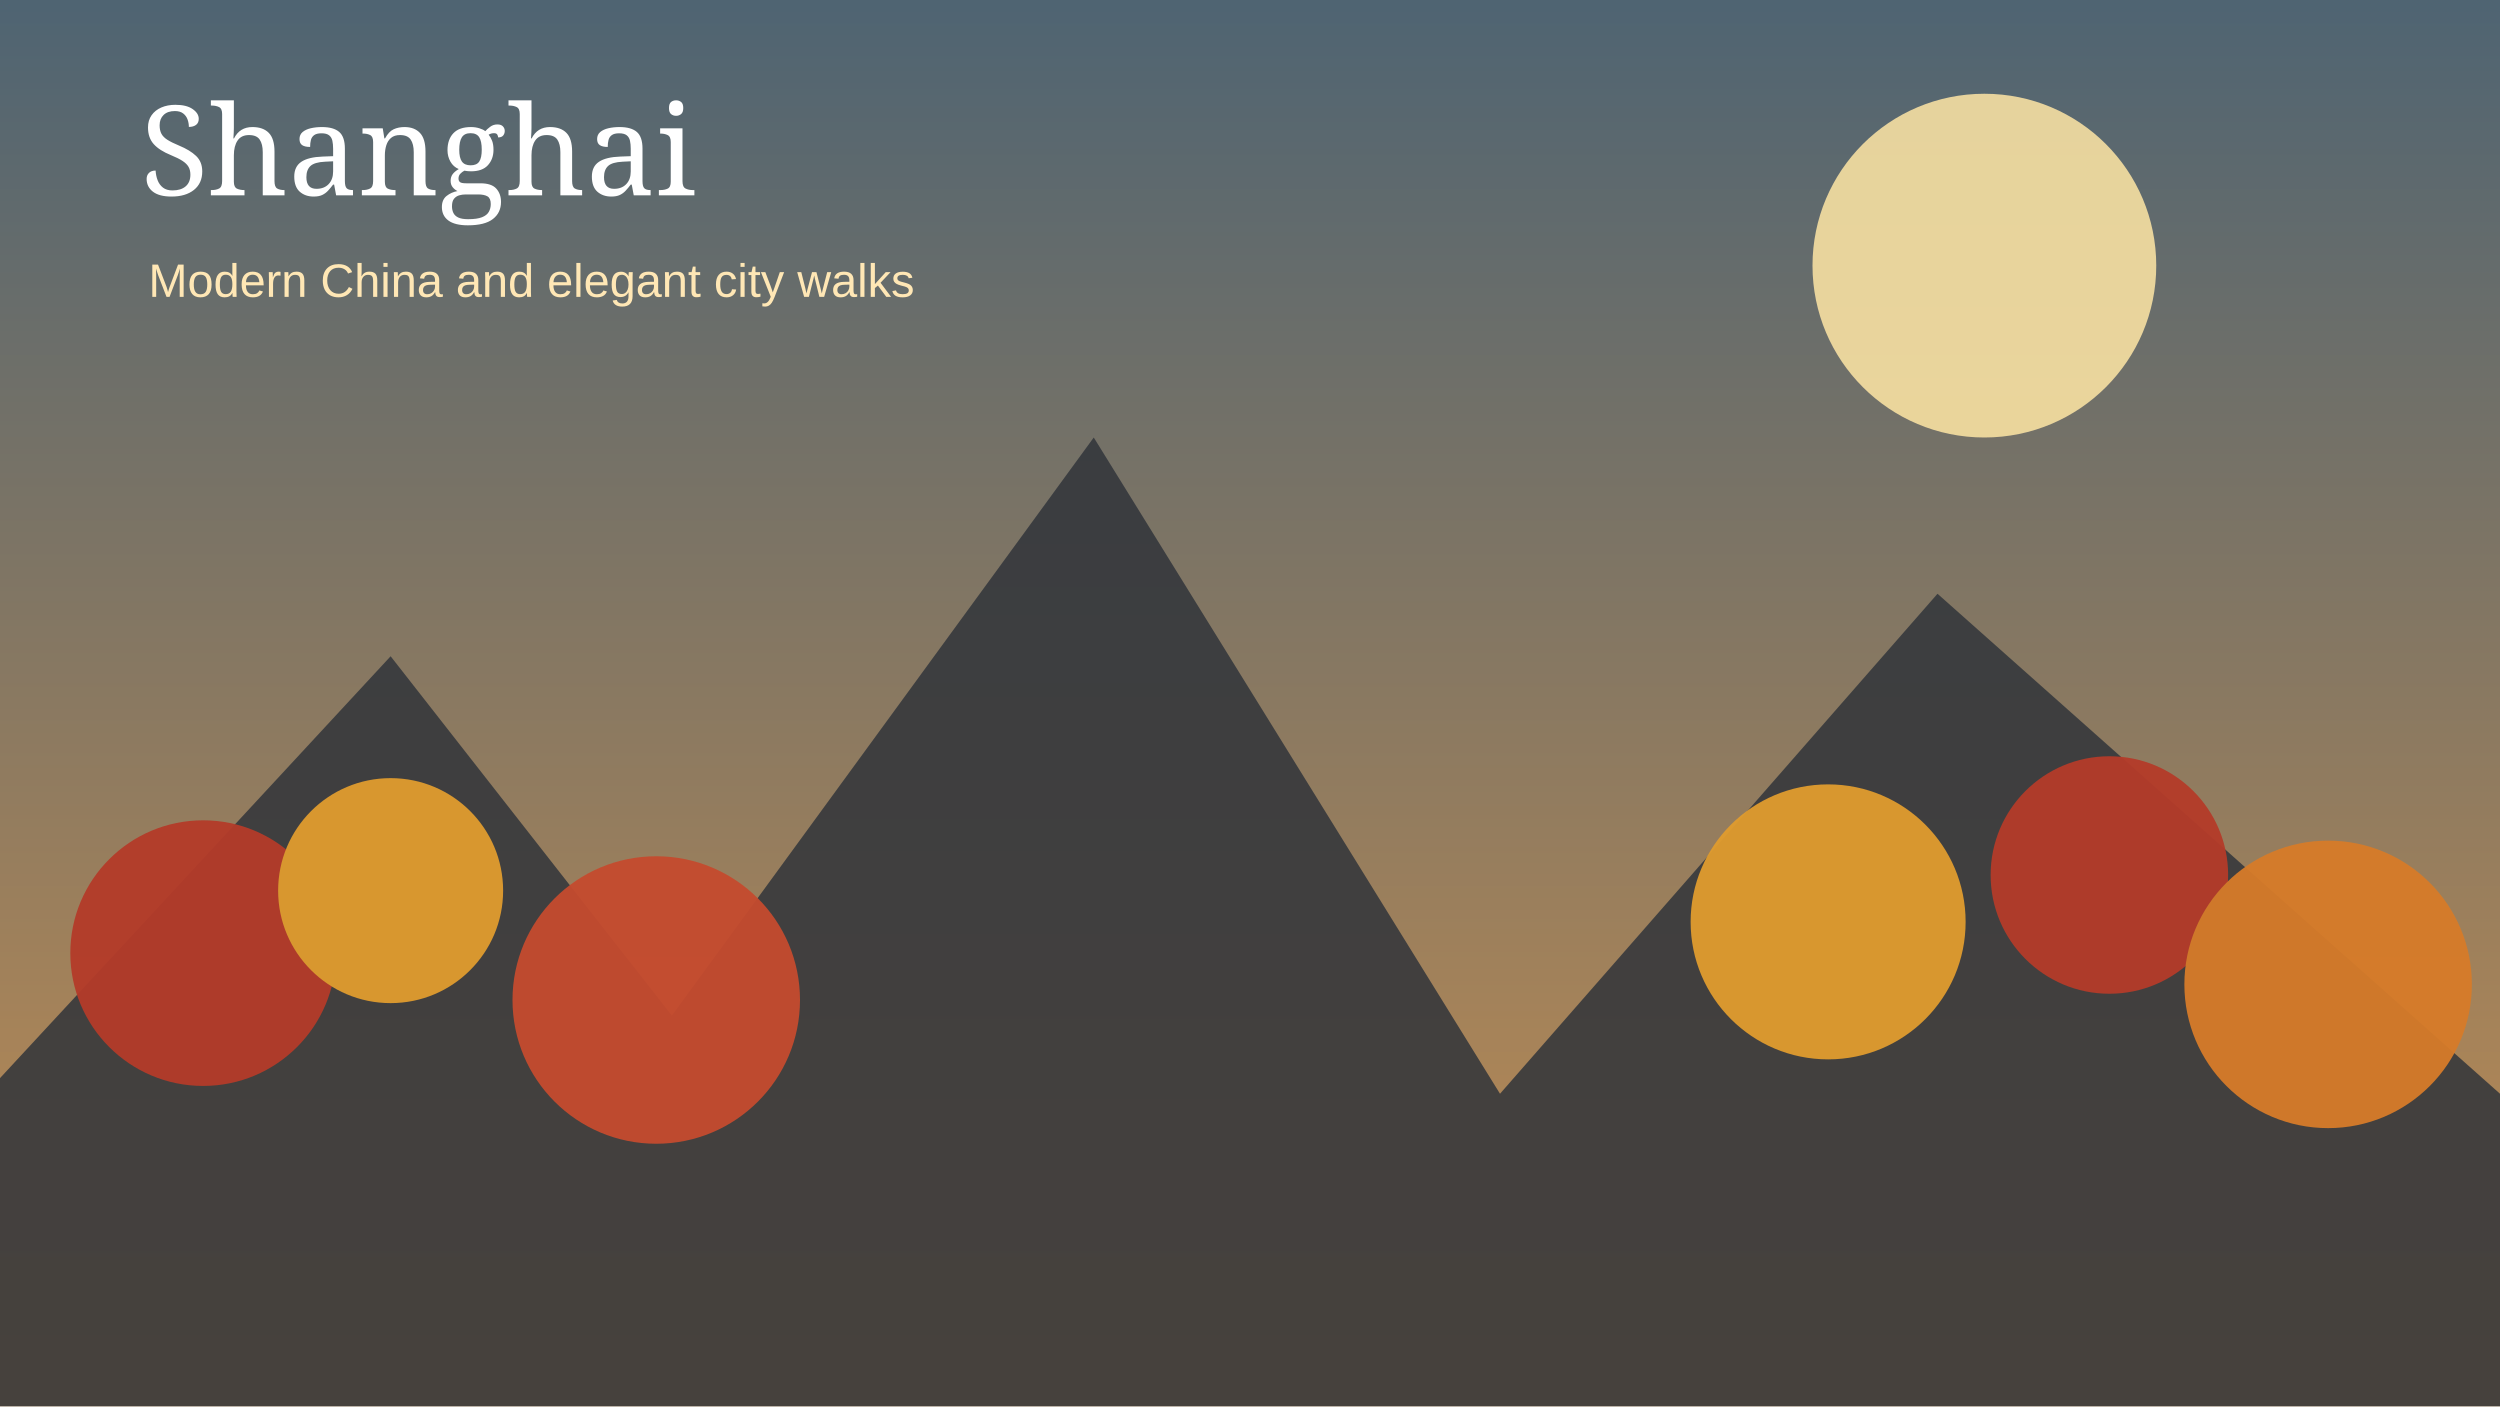
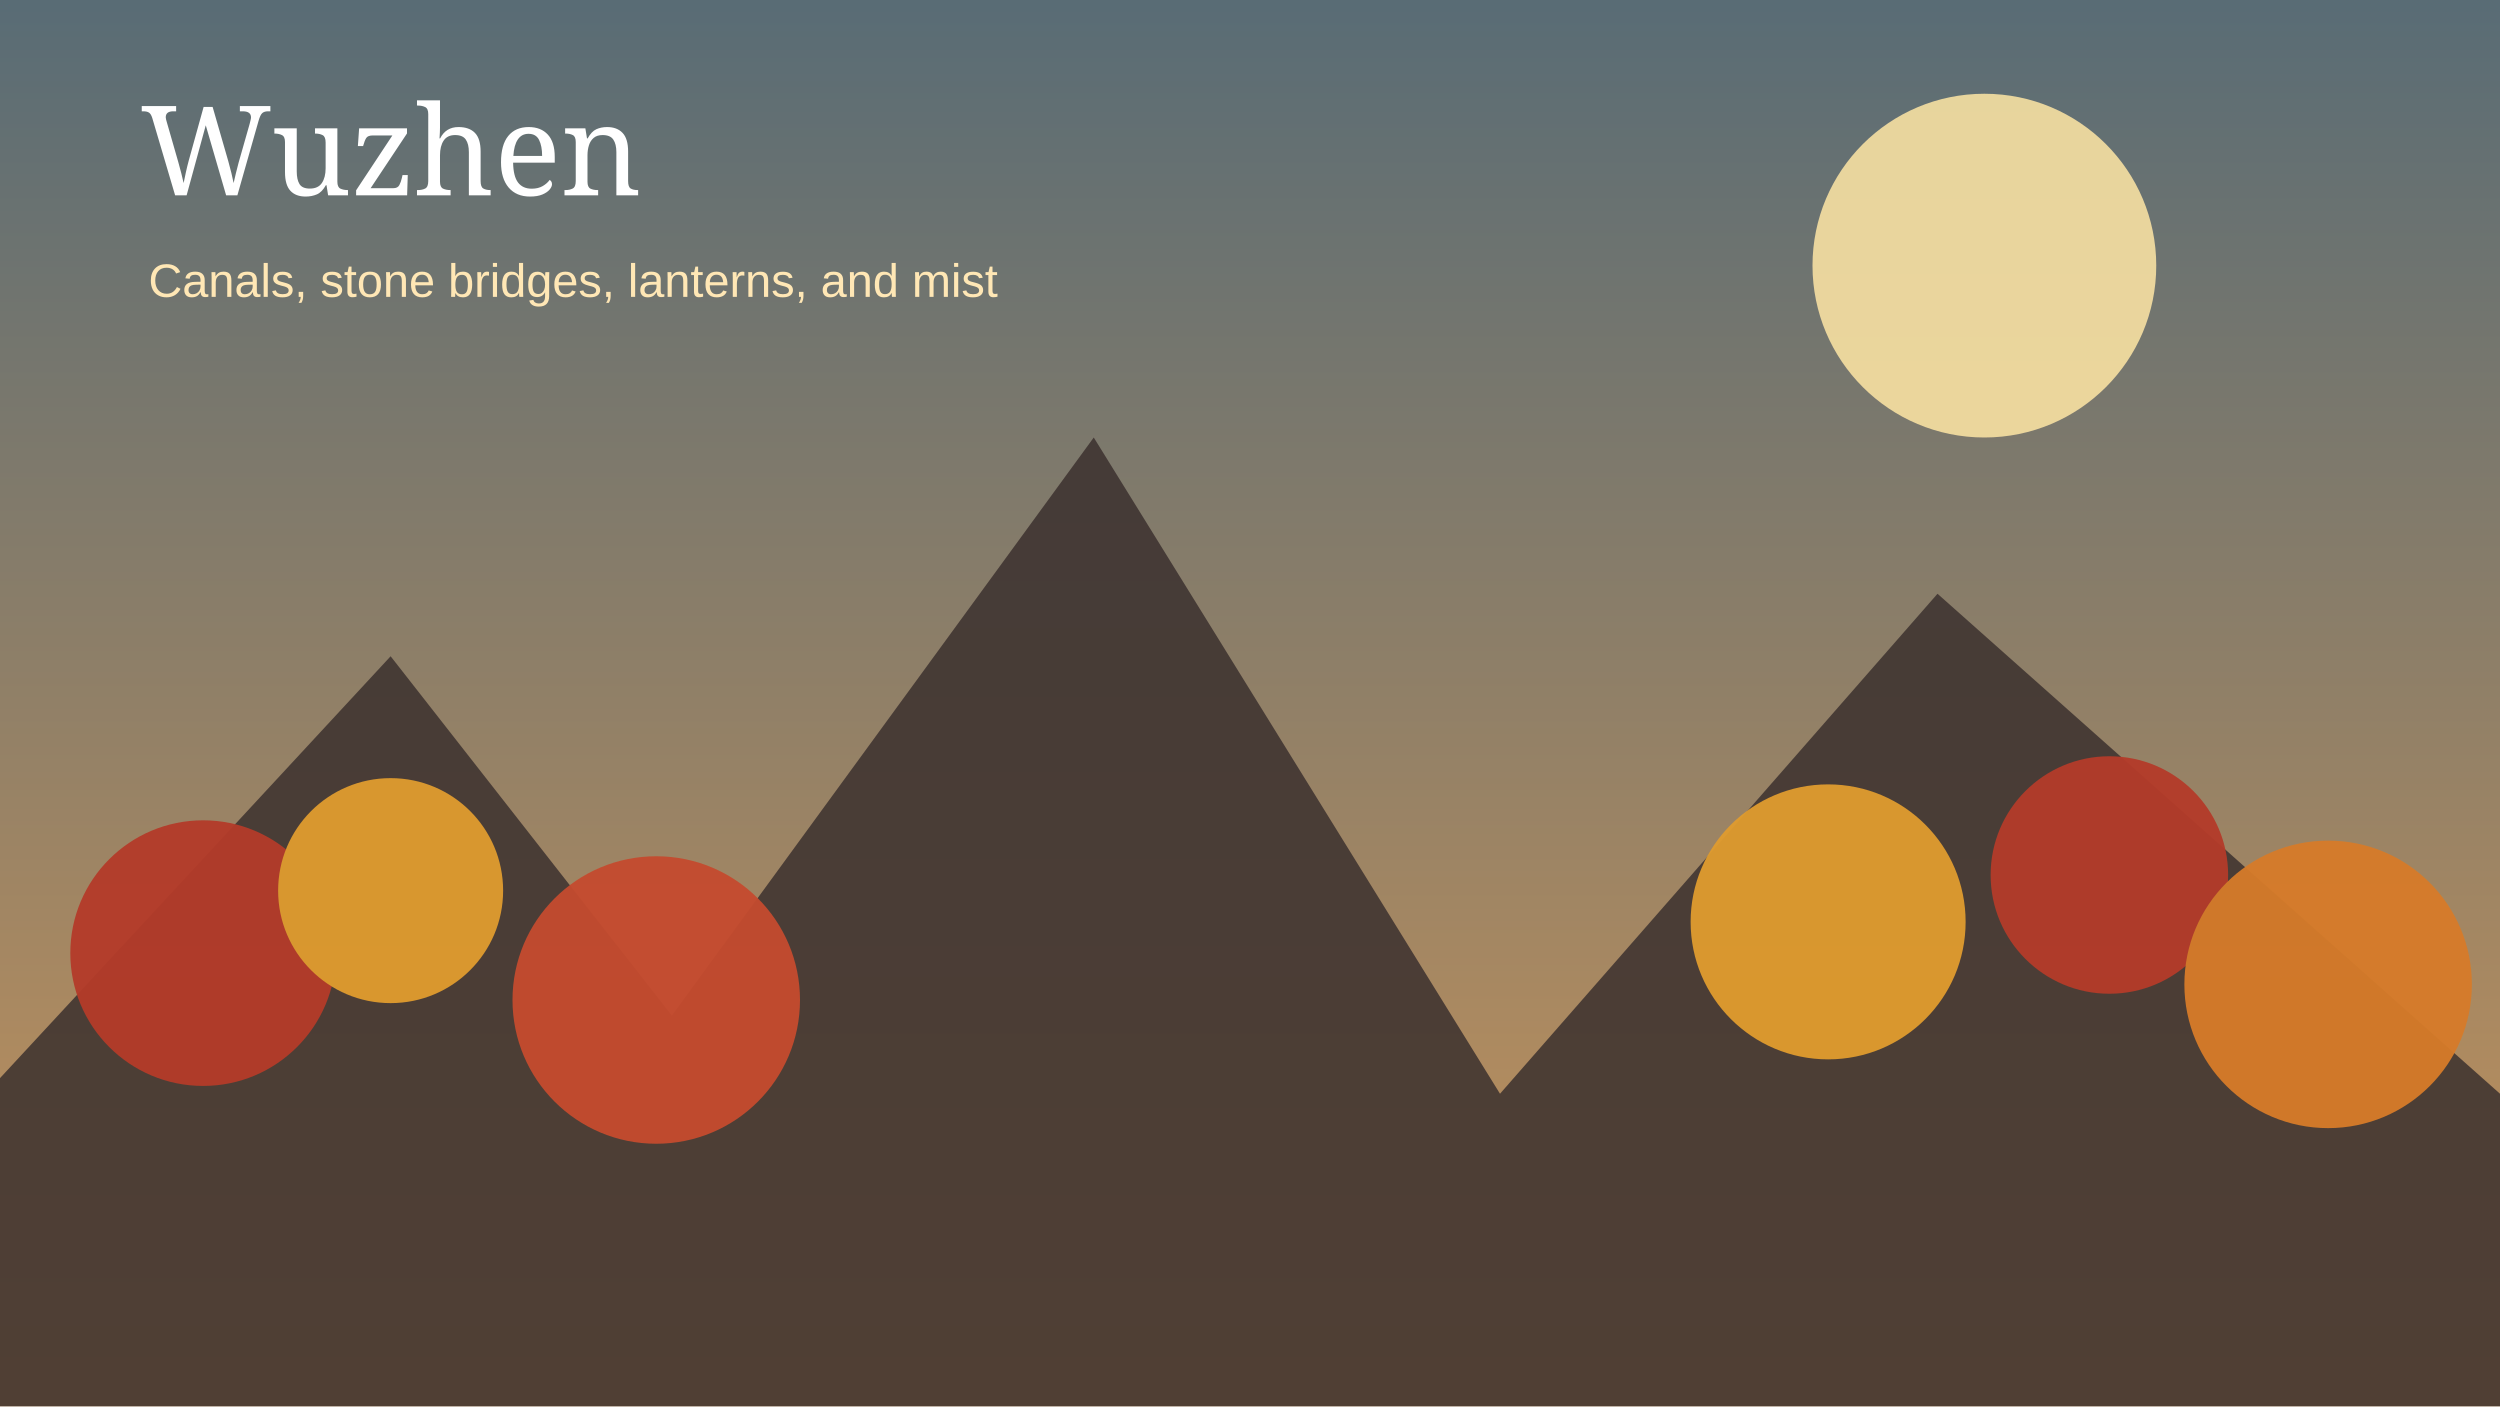
<svg xmlns="http://www.w3.org/2000/svg" viewBox="0 0 1600 900">
  <defs>
    <linearGradient id="g" x1="0" y1="0" x2="0" y2="1">
-       <stop stop-color="#4f6472" />
-       <stop offset="1" stop-color="#c58e50" />
+       <stop stop-color="#596c75" />
+       <stop offset="1" stop-color="#c99459" />
    </linearGradient>
  </defs>
  <rect width="1600" height="900" fill="url(#g)" />
  <circle cx="1270" cy="170" r="110" fill="#ffe6a5" opacity=".85" />
-   <path d="M0 690 L250 420 L430 650 L700 280 L960 700 L1240 380 L1600 700 V900 H0Z" fill="#30343a" opacity=".85" />
+   <path d="M0 690 L250 420 L430 650 L700 280 L960 700 L1240 380 L1600 700 V900 H0Z" fill="#3b302e" opacity=".85" />
  <g opacity=".95">
    <circle cx="130" cy="610" r="85" fill="#b33b29" />
    <circle cx="250" cy="570" r="72" fill="#df9b2e" />
    <circle cx="420" cy="640" r="92" fill="#c44b2e" />
    <circle cx="1170" cy="590" r="88" fill="#df9b2e" />
    <circle cx="1350" cy="560" r="76" fill="#b33b29" />
    <circle cx="1490" cy="630" r="92" fill="#d67b29" />
  </g>
-   <text x="90" y="125" fill="#fff" font-family="Georgia,serif" font-size="80">Shanghai</text>
-   <text x="95" y="190" fill="#ffe7b5" font-family="Arial,sans-serif" font-size="30">Modern China and elegant city walks</text>
+   <text x="90" y="125" fill="#fff" font-family="Georgia,serif" font-size="80">Wuzhen</text>
+   <text x="95" y="190" fill="#ffe7b5" font-family="Arial,sans-serif" font-size="30">Canals, stone bridges, lanterns, and mist</text>
</svg>
